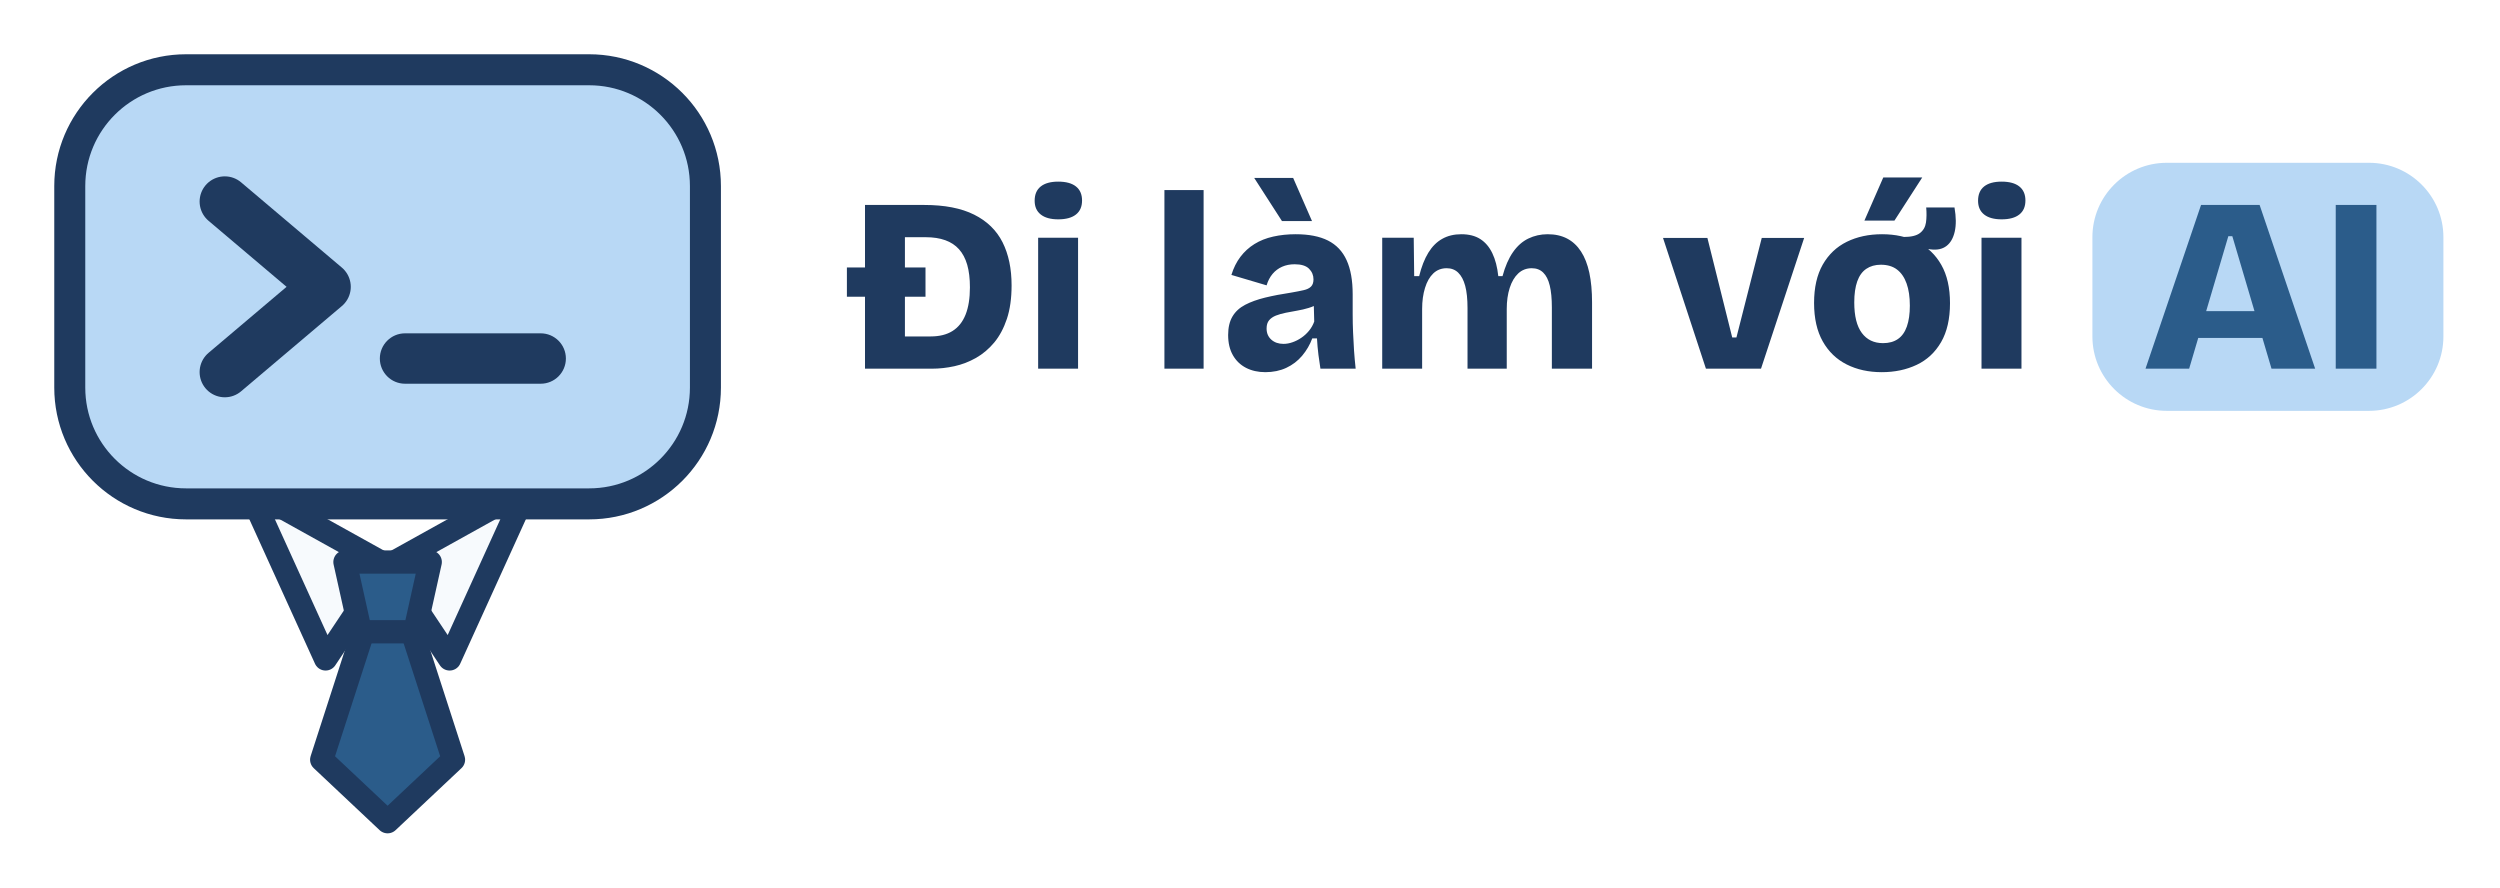
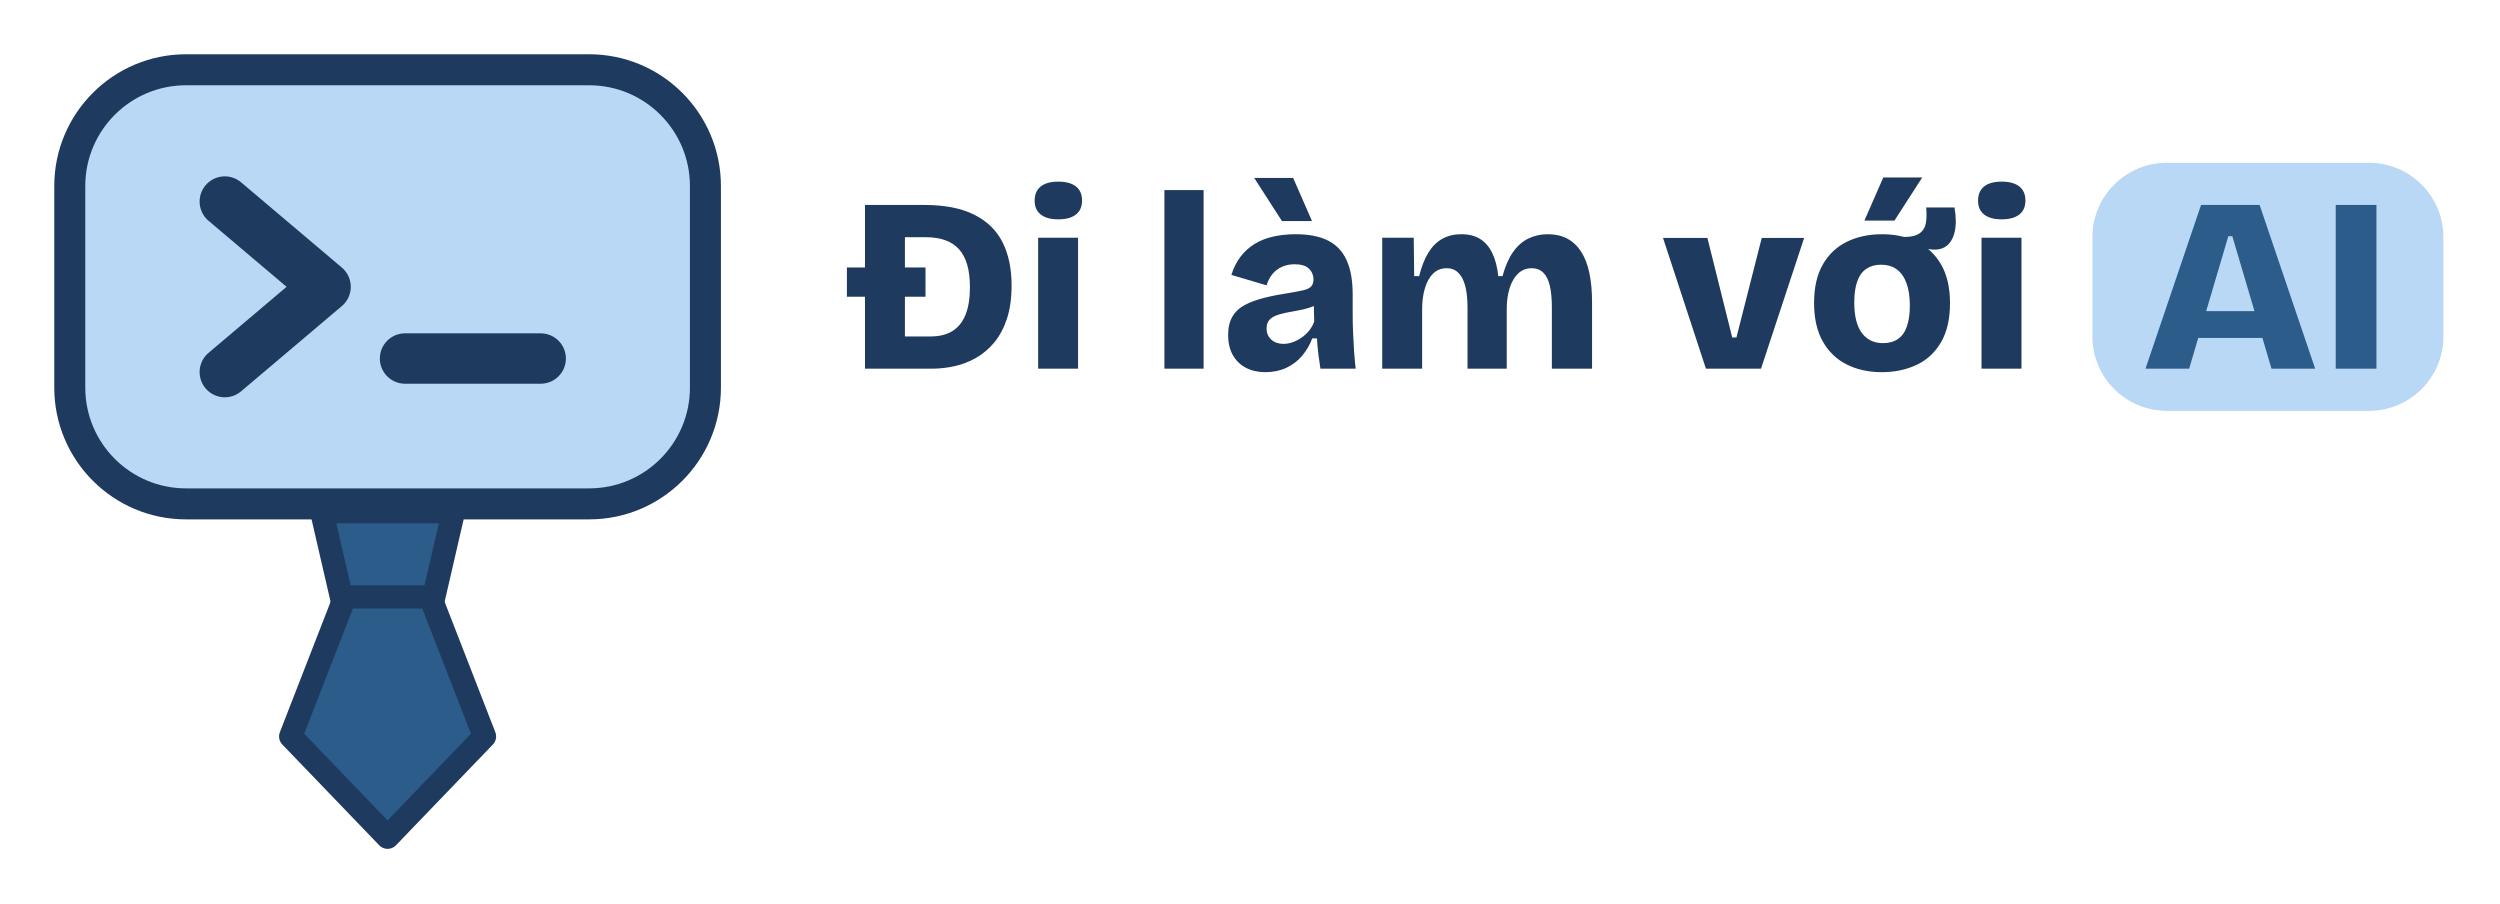
- <svg xmlns="http://www.w3.org/2000/svg" viewBox="0 0 645 229" width="645" height="229">
+ <svg xmlns="http://www.w3.org/2000/svg" viewBox="0 0 645 233" width="645" height="233">
  <g transform="translate(0 0)">
    <g>
-       <path d="M64 126 L100 146 L84 170 Z" fill="#F7FAFD" stroke="#1F3A5F" stroke-width="6" stroke-linejoin="round" />
-       <path d="M136 126 L100 146 L116 170 Z" fill="#F7FAFD" stroke="#1F3A5F" stroke-width="6" stroke-linejoin="round" />
-       <path d="M94 162 L106 162 L117 196 L100 212 L83 196 Z" fill="#2B5C8A" stroke="#1F3A5F" stroke-width="6" stroke-linejoin="round" />
-       <path d="M89 145 L111 145 L107 163 L93 163 Z" fill="#2B5C8A" stroke="#1F3A5F" stroke-width="6" stroke-linejoin="round" />
+       <path d="M83 132 L117 132 L111 158 L89 158 Z" fill="#2B5C8A" stroke="#1F3A5F" stroke-width="6" stroke-linejoin="round" />
+       <path d="M89 154 L111 154 L125 190 L100 216 L75 190 Z" fill="#2B5C8A" stroke="#1F3A5F" stroke-width="6" stroke-linejoin="round" />
      <rect x="18" y="18" width="164" height="112" rx="30" fill="#B8D8F5" stroke="#1F3A5F" stroke-width="8" />
      <path d="M58 52 L84 74 L58 96" fill="none" stroke="#1F3A5F" stroke-width="13" stroke-linecap="round" stroke-linejoin="round" />
      <rect x="98" y="86" width="48" height="13" rx="6.5" fill="#1F3A5F" />
    </g>
    <path d="M218.50 76.56L218.50 69.01L238.78 69.01L238.78 76.56L218.50 76.56ZM240.45 95.12L227.97 95.12L227.97 86.80L240.13 86.80Q243.52 86.80 245.76 85.39Q248 83.98 249.12 81.17Q250.24 78.35 250.24 74.13L250.24 74.13Q250.24 70.74 249.54 68.30Q248.83 65.87 247.42 64.30Q246.02 62.74 243.87 61.97Q241.73 61.20 238.85 61.20L238.85 61.20L227.97 61.20L227.97 52.88L238.46 52.88Q246.34 52.88 251.33 55.38Q256.32 57.87 258.66 62.51Q260.99 67.15 260.99 73.62L260.99 73.62Q260.99 78.61 259.78 82.26Q258.56 85.90 256.51 88.37Q254.46 90.83 251.81 92.34Q249.15 93.84 246.24 94.48Q243.33 95.12 240.45 95.12L240.45 95.12ZM233.47 95.12L223.17 95.12L223.17 52.88L233.47 52.88L233.47 95.12ZM278.14 95.12L267.84 95.12L267.84 61.33L278.14 61.33L278.14 95.12ZM273.02 56.59L273.02 56.59Q270.08 56.59 268.51 55.34Q266.94 54.10 266.94 51.79L266.94 51.79Q266.94 49.36 268.51 48.11Q270.08 46.86 273.02 46.86L273.02 46.86Q276.03 46.86 277.60 48.11Q279.17 49.36 279.17 51.73L279.17 51.73Q279.17 54.10 277.60 55.34Q276.03 56.59 273.02 56.59ZM310.53 95.12L300.42 95.12L300.42 49.04L310.53 49.04L310.53 95.12ZM326.46 96.02L326.46 96.02Q323.65 96.02 321.47 94.90Q319.30 93.78 318.08 91.63Q316.86 89.49 316.86 86.42L316.86 86.42Q316.86 83.54 317.98 81.65Q319.10 79.76 321.25 78.64Q323.39 77.52 326.40 76.78Q329.41 76.05 333.25 75.47L333.25 75.47Q335.10 75.15 336.35 74.86Q337.60 74.58 338.24 73.94Q338.88 73.30 338.88 72.08L338.88 72.08Q338.88 70.48 337.73 69.33Q336.58 68.18 334.02 68.18L334.02 68.18Q332.22 68.18 330.78 68.82Q329.34 69.46 328.32 70.67Q327.30 71.89 326.78 73.62L326.78 73.62L317.70 70.93Q318.53 68.24 320.03 66.26Q321.54 64.27 323.65 62.96Q325.76 61.65 328.48 61.04Q331.20 60.43 334.27 60.43L334.27 60.43Q339.39 60.43 342.62 62.06Q345.86 63.70 347.42 67.12Q348.99 70.54 348.99 75.92L348.99 75.92L348.99 81.10Q348.99 83.41 349.09 85.74Q349.18 88.08 349.34 90.42Q349.50 92.75 349.76 95.12L349.76 95.12L340.67 95.12Q340.42 93.65 340.16 91.57Q339.90 89.49 339.78 87.31L339.78 87.31L338.56 87.31Q337.66 89.74 335.97 91.76Q334.27 93.78 331.87 94.90Q329.47 96.02 326.46 96.02ZM331.14 88.72L331.14 88.72Q332.29 88.72 333.47 88.30Q334.66 87.89 335.74 87.15Q336.83 86.42 337.73 85.33Q338.62 84.24 339.07 82.96L339.07 82.96L338.94 77.90L340.35 78.22Q339.14 78.99 337.66 79.44Q336.19 79.89 334.69 80.14Q333.18 80.40 331.74 80.69Q330.30 80.98 329.18 81.42Q328.06 81.87 327.42 82.64Q326.78 83.41 326.78 84.75L326.78 84.75Q326.78 86.54 328.00 87.63Q329.22 88.72 331.14 88.72ZM338.50 57.04L330.75 57.04L323.58 45.90L333.63 45.90L338.50 57.04ZM366.91 95.12L356.61 95.12L356.61 73.30L356.61 61.33L364.74 61.33L364.86 71.25L366.14 71.25Q367.04 67.60 368.51 65.20Q369.98 62.80 372.10 61.62Q374.21 60.43 377.02 60.43L377.02 60.43Q379.97 60.43 381.92 61.68Q383.87 62.93 385.02 65.33Q386.18 67.73 386.56 71.25L386.56 71.25L387.65 71.25Q388.67 67.47 390.34 65.07Q392.00 62.67 394.30 61.55Q396.61 60.43 399.30 60.43L399.30 60.43Q402.18 60.43 404.32 61.55Q406.46 62.67 407.90 64.88Q409.34 67.09 410.05 70.38Q410.75 73.68 410.75 78.03L410.75 78.03L410.75 95.12L400.38 95.12L400.38 79.31Q400.38 75.92 399.84 73.68Q399.30 71.44 398.14 70.32Q396.99 69.20 395.20 69.20L395.20 69.20Q393.15 69.20 391.71 70.54Q390.27 71.89 389.50 74.29Q388.74 76.69 388.74 79.70L388.74 79.70L388.74 95.12L378.62 95.12L378.62 79.50Q378.62 75.98 378.02 73.74Q377.41 71.50 376.22 70.35Q375.04 69.20 373.25 69.20L373.25 69.20Q371.20 69.20 369.79 70.54Q368.38 71.89 367.65 74.29Q366.91 76.69 366.91 79.70L366.91 79.70L366.91 95.12ZM454.34 95.12L440.13 95.12L429.06 61.39L440.51 61.39L446.91 87.06L448.00 87.06L454.53 61.39L465.47 61.39L454.34 95.12ZM498.11 64.34L498.11 64.34L491.14 63.38L491.14 61.14Q494.02 61.14 495.33 60.14Q496.64 59.15 496.90 57.42Q497.15 55.70 496.96 53.52L496.96 53.52L504.26 53.52Q504.90 57.23 504.32 59.76Q503.74 62.29 502.18 63.47Q500.61 64.66 498.11 64.34ZM485.50 96.02L485.50 96.02Q480.38 96.02 476.45 94.03Q472.51 92.05 470.27 88.08Q468.03 84.11 468.03 78.16L468.03 78.16Q468.03 72.21 470.27 68.27Q472.51 64.34 476.48 62.38Q480.45 60.43 485.57 60.43L485.57 60.43Q490.69 60.43 494.66 62.42Q498.62 64.40 500.86 68.34Q503.10 72.27 503.10 78.22L503.10 78.22Q503.10 84.30 500.80 88.27Q498.50 92.24 494.50 94.13Q490.50 96.02 485.50 96.02ZM485.82 88.53L485.82 88.53Q488.13 88.53 489.66 87.47Q491.20 86.42 491.97 84.24Q492.74 82.06 492.74 78.86L492.74 78.86Q492.74 75.47 491.90 73.14Q491.07 70.80 489.44 69.55Q487.81 68.30 485.25 68.30L485.25 68.30Q483.07 68.30 481.50 69.36Q479.94 70.42 479.17 72.59Q478.40 74.77 478.40 78.03L478.40 78.03Q478.40 83.28 480.35 85.90Q482.30 88.53 485.82 88.53ZM495.94 45.78L488.77 56.91L481.02 56.91L485.89 45.78L495.94 45.78ZM521.54 95.12L511.23 95.12L511.23 61.33L521.54 61.33L521.54 95.12ZM516.42 56.59L516.42 56.59Q513.47 56.59 511.90 55.34Q510.34 54.10 510.34 51.79L510.34 51.79Q510.34 49.36 511.90 48.11Q513.47 46.86 516.42 46.86L516.42 46.86Q519.42 46.86 520.99 48.11Q522.56 49.36 522.56 51.73L522.56 51.73Q522.56 54.10 520.99 55.34Q519.42 56.59 516.42 56.59Z" fill="#1F3A5F" />
    <rect x="539.84" y="42" width="90.56" height="64" rx="19.2" fill="#B8D8F5" />
    <path d="M564.80 95.12L553.54 95.12L567.87 52.88L582.98 52.88L597.31 95.12L586.05 95.12L575.94 60.94L574.91 60.94L564.80 95.12ZM590.34 87.18L562.05 87.18L562.05 80.27L590.34 80.27L590.34 87.18ZM613.12 95.12L602.62 95.12L602.62 52.88L613.12 52.88L613.12 95.12Z" fill="#2B5C8A" />
  </g>
</svg>
